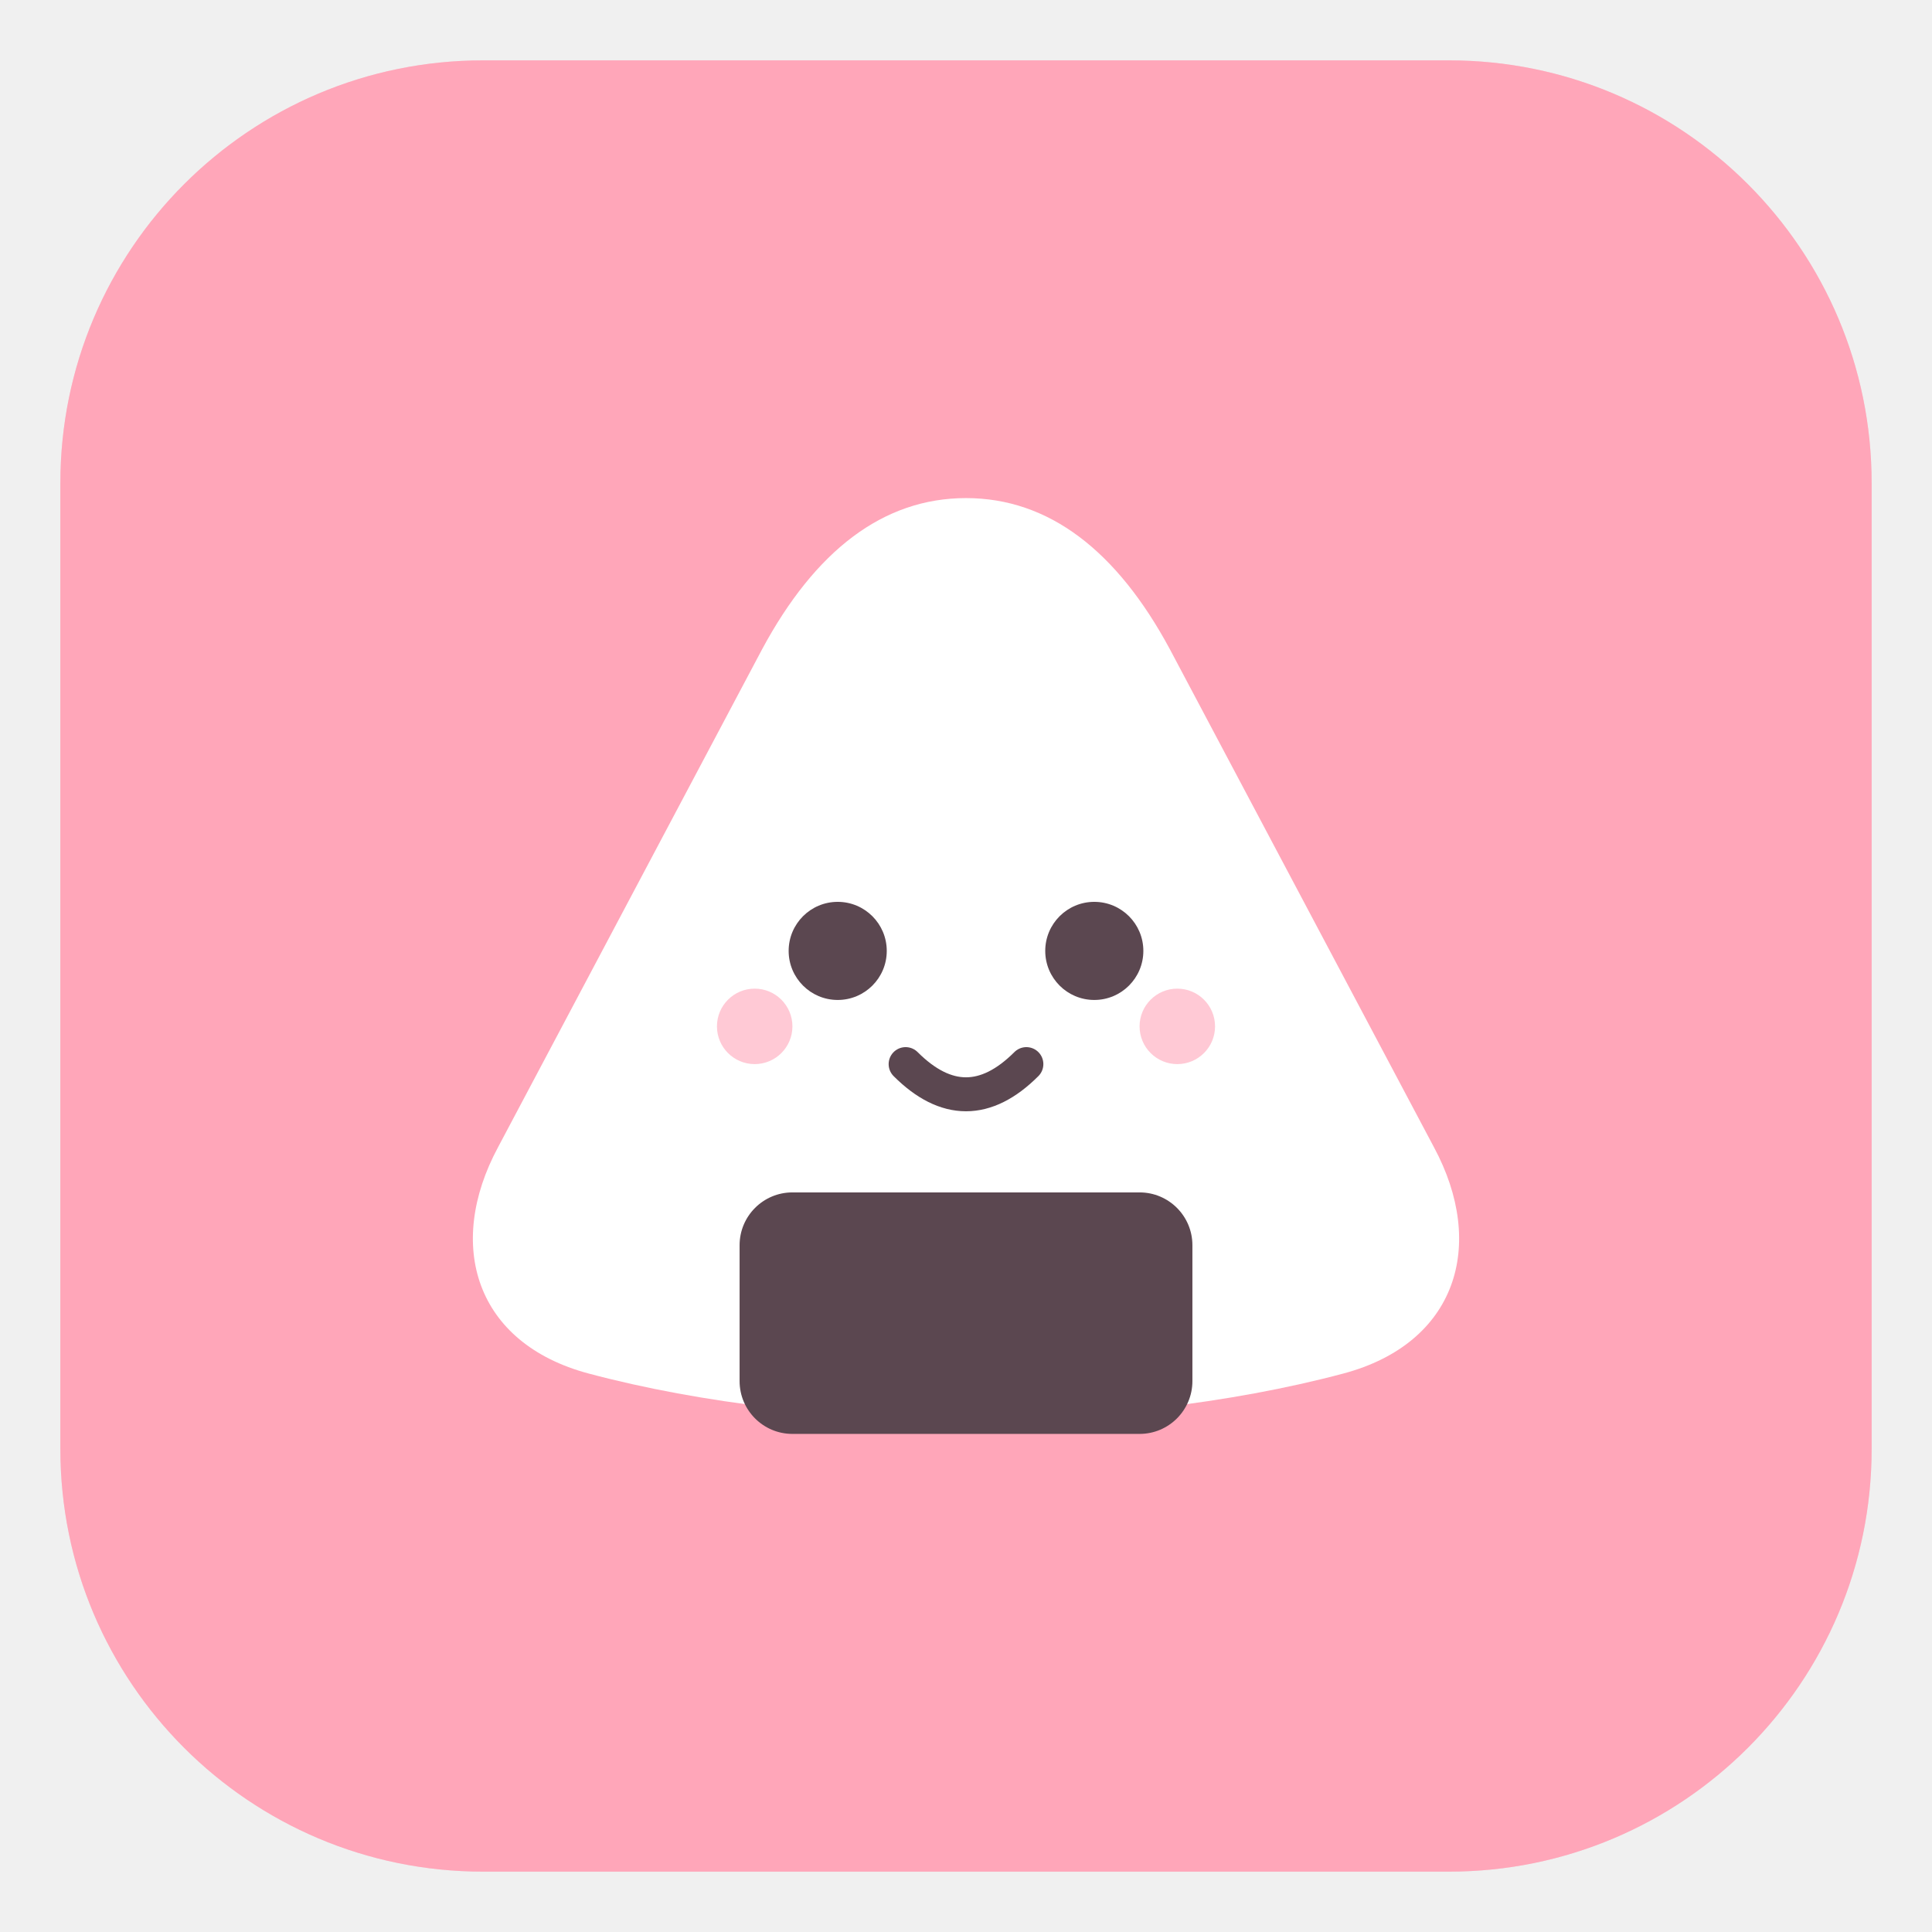
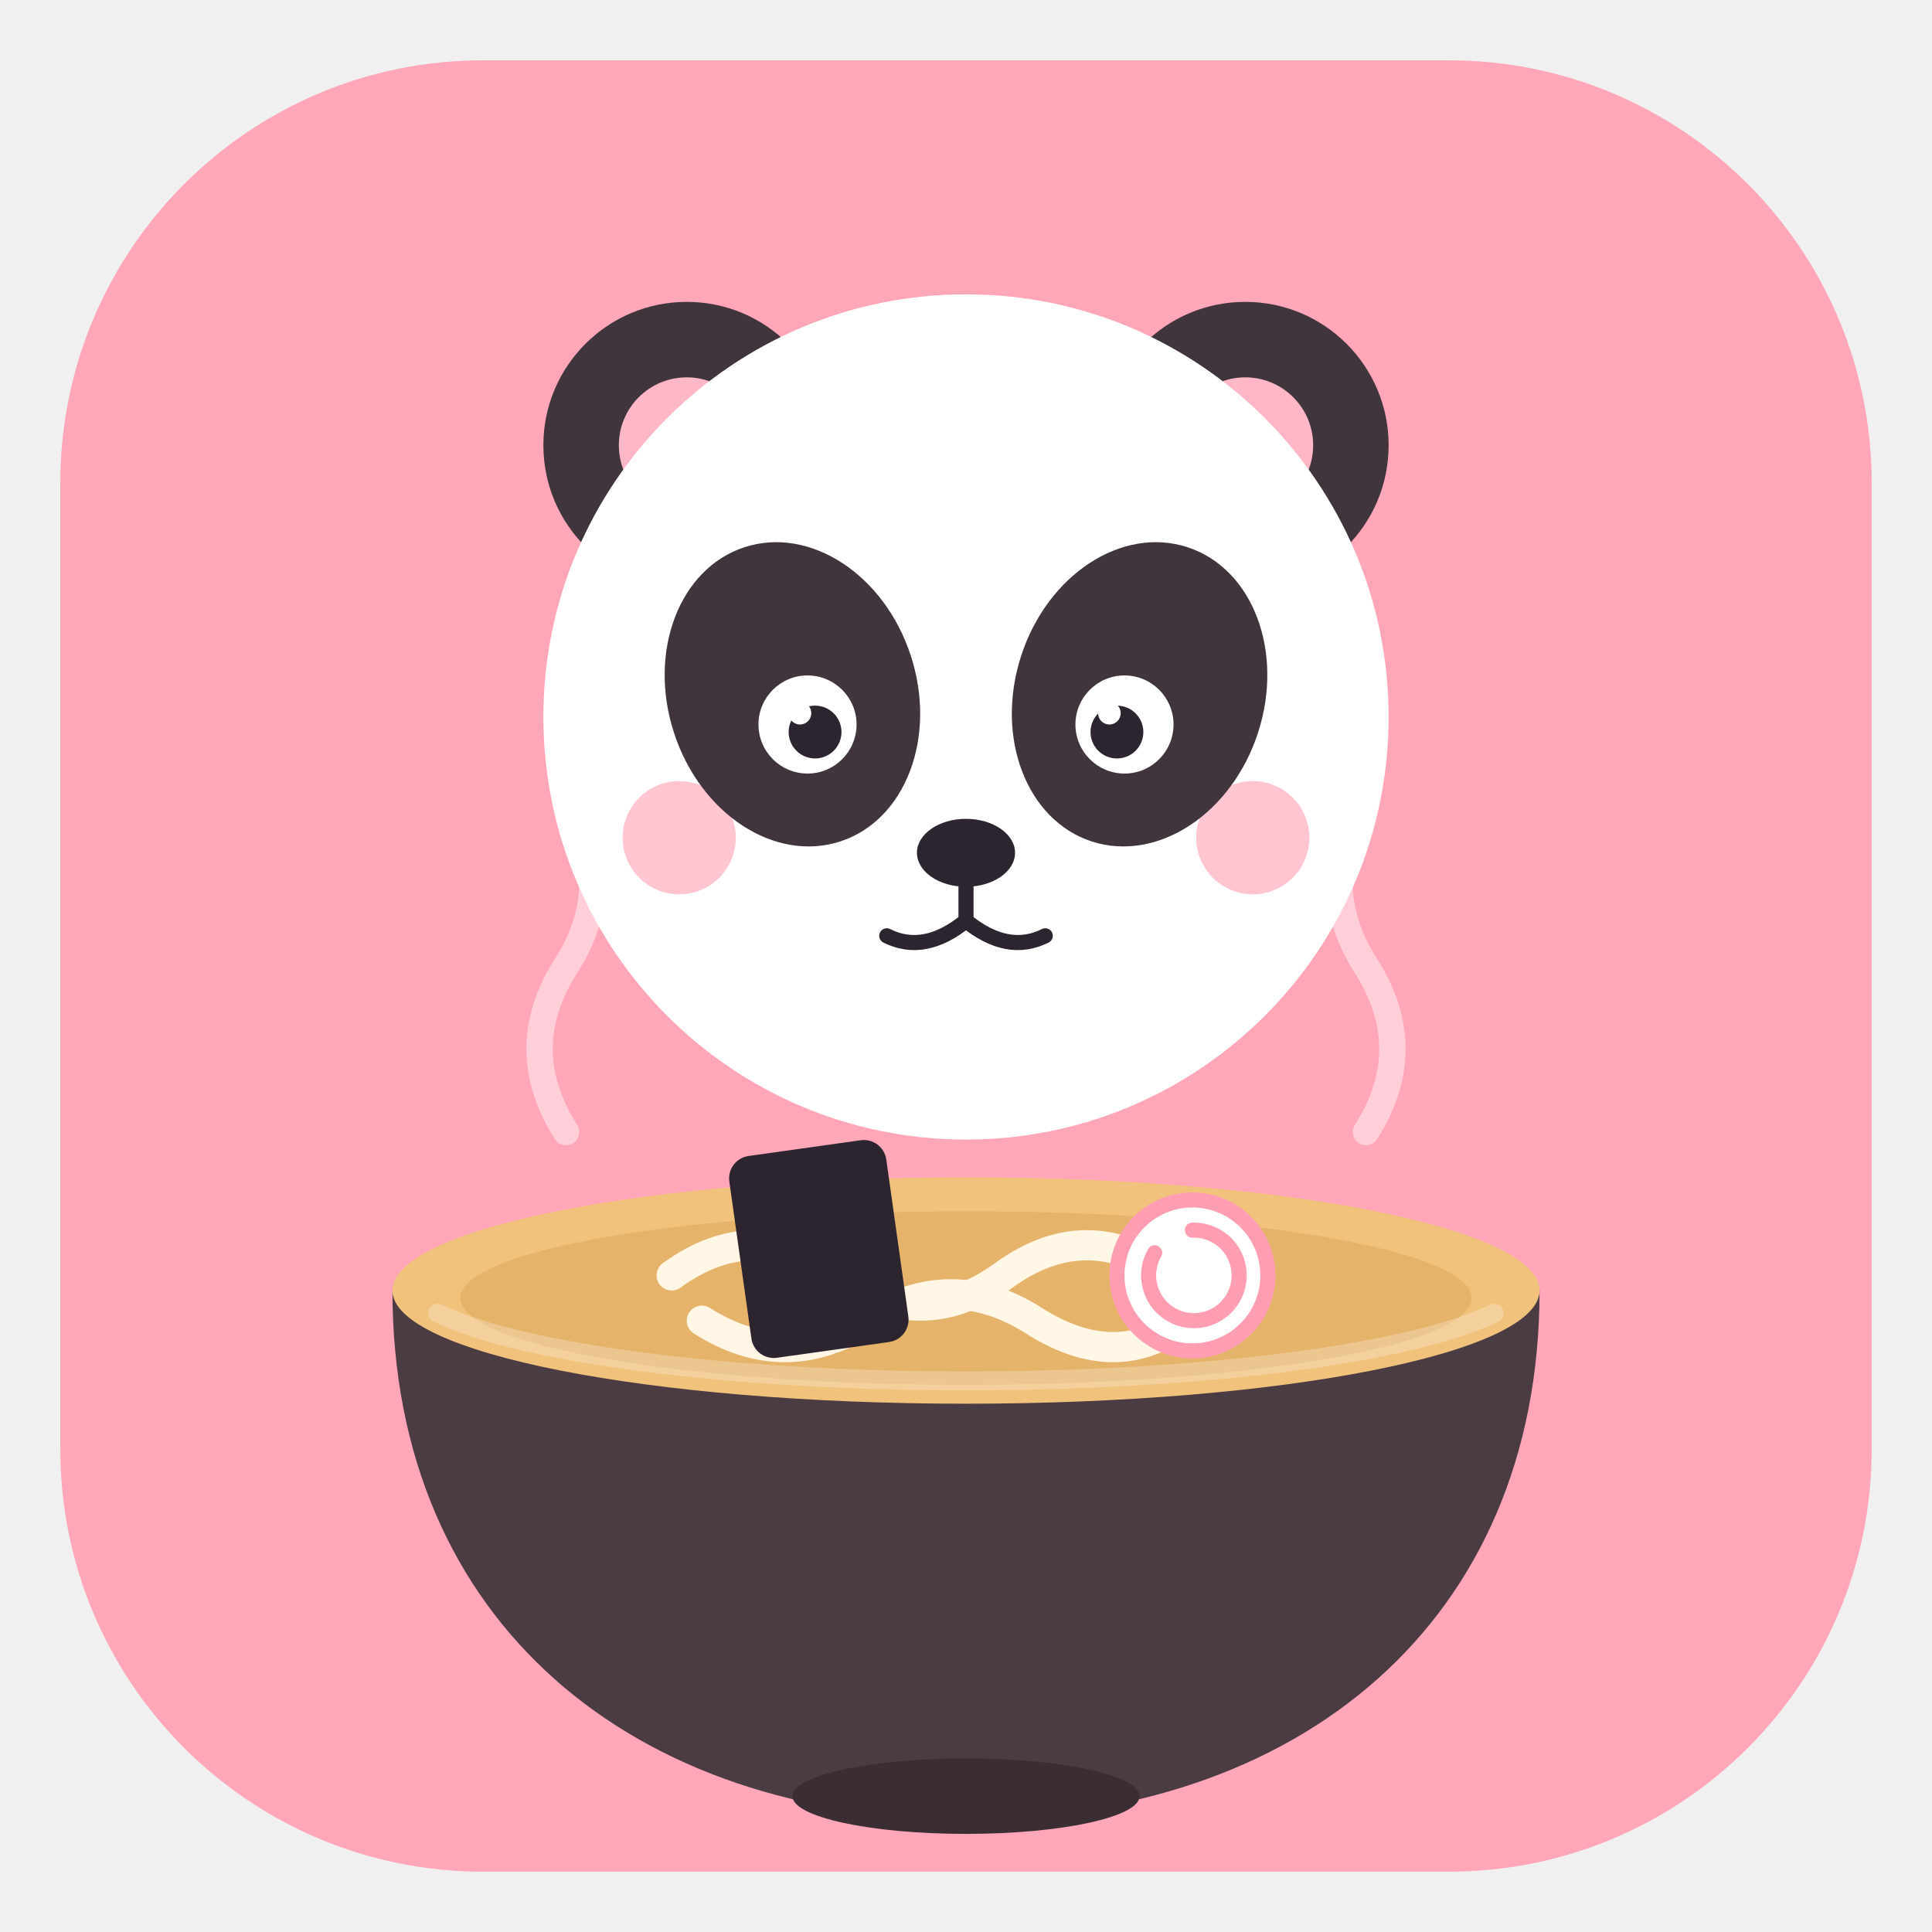
- <svg xmlns="http://www.w3.org/2000/svg" width="512" height="512" viewBox="0 0 512 512" role="img" aria-label="Ichikawa">
+ <svg xmlns="http://www.w3.org/2000/svg" width="512" height="512" viewBox="0 0 512 512" role="img" aria-label="Ichikawa — panda with ramen">
  <rect x="16" y="16" width="480" height="480" rx="112" fill="#FF9DB2" />
  <rect x="16" y="16" width="480" height="480" rx="112" fill="#FFB6C6" opacity="0.35" />
-   <path d="M256 132c22 0 40 14 54 40l70 132c14 26 6 52-24 60-30 8-66 12-100 12s-70-4-100-12c-30-8-38-34-24-60l70-132c14-26 32-40 54-40z" fill="#FFFFFF" />
-   <rect x="196" y="316" width="120" height="64" rx="14" fill="#5B4750" />
-   <circle cx="222" cy="252" r="13" fill="#5B4750" />
-   <circle cx="290" cy="252" r="13" fill="#5B4750" />
-   <path d="M240 282q16 16 32 0" stroke="#5B4750" stroke-width="9" stroke-linecap="round" fill="none" />
-   <circle cx="200" cy="272" r="10" fill="#FF9DB2" opacity="0.55" />
-   <circle cx="312" cy="272" r="10" fill="#FF9DB2" opacity="0.55" />
+   <g stroke="#FFFFFF" stroke-width="7" stroke-linecap="round" fill="none" opacity="0.45">
+     <path d="M150 300 q-14 -22 0 -44 q14 -22 0 -44" />
+     <path d="M362 300 q14 -22 0 -44 q-14 -22 0 -44" />
+   </g>
+   <circle cx="182" cy="118" r="38" fill="#40353C" />
+   <circle cx="330" cy="118" r="38" fill="#40353C" />
+   <circle cx="182" cy="118" r="18" fill="#FFB6C6" />
+   <circle cx="330" cy="118" r="18" fill="#FFB6C6" />
+   <circle cx="256" cy="190" r="112" fill="#FFFFFF" />
+   <circle cx="180" cy="222" r="15" fill="#FFB6C6" opacity="0.8" />
+   <circle cx="332" cy="222" r="15" fill="#FFB6C6" opacity="0.8" />
+   <ellipse cx="210" cy="184" rx="33" ry="41" fill="#40353C" transform="rotate(-18 210 184)" />
+   <ellipse cx="302" cy="184" rx="33" ry="41" fill="#40353C" transform="rotate(18 302 184)" />
+   <circle cx="214" cy="192" r="13" fill="#FFFFFF" />
+   <circle cx="298" cy="192" r="13" fill="#FFFFFF" />
+   <circle cx="216" cy="194" r="7" fill="#2C2530" />
+   <circle cx="296" cy="194" r="7" fill="#2C2530" />
+   <circle cx="212" cy="189" r="3" fill="#FFFFFF" />
+   <circle cx="294" cy="189" r="3" fill="#FFFFFF" />
+   <ellipse cx="256" cy="226" rx="13" ry="9" fill="#2C2530" />
+   <path d="M256 235 v9 M256 244 q-11 9 -21 4 M256 244 q11 9 21 4" stroke="#2C2530" stroke-width="4" stroke-linecap="round" fill="none" />
+   <path d="M104 342 C104 430 168 482 256 482 C344 482 408 430 408 342 Z" fill="#4B3B42" />
+   <ellipse cx="256" cy="476" rx="46" ry="10" fill="#3A2E34" />
+   <ellipse cx="256" cy="342" rx="152" ry="30" fill="#F0C27B" />
+   <ellipse cx="256" cy="344" rx="134" ry="23" fill="#E6B36A" />
+   <g stroke="#FFF6E5" stroke-width="8" stroke-linecap="round" fill="none">
+     <path d="M178 338 q22 -16 44 0 t44 0 t44 0" />
+     <path d="M186 350 q22 14 44 0 t44 0 t40 0" />
+   </g>
+   <rect x="196" y="304" width="42" height="54" rx="6" fill="#2C2530" transform="rotate(-8 217 331)" />
+   <circle cx="316" cy="338" r="20" fill="#FFFFFF" stroke="#FF9DB2" stroke-width="4" />
+   <path d="M316 338 m0 -12 a12 12 0 1 1 -10 6" stroke="#FF9DB2" stroke-width="4" fill="none" stroke-linecap="round" />
+   <path d="M116 348 a150 28 0 0 0 280 0" stroke="#FFFFFF" stroke-width="5" opacity="0.25" fill="none" stroke-linecap="round" />
</svg>
